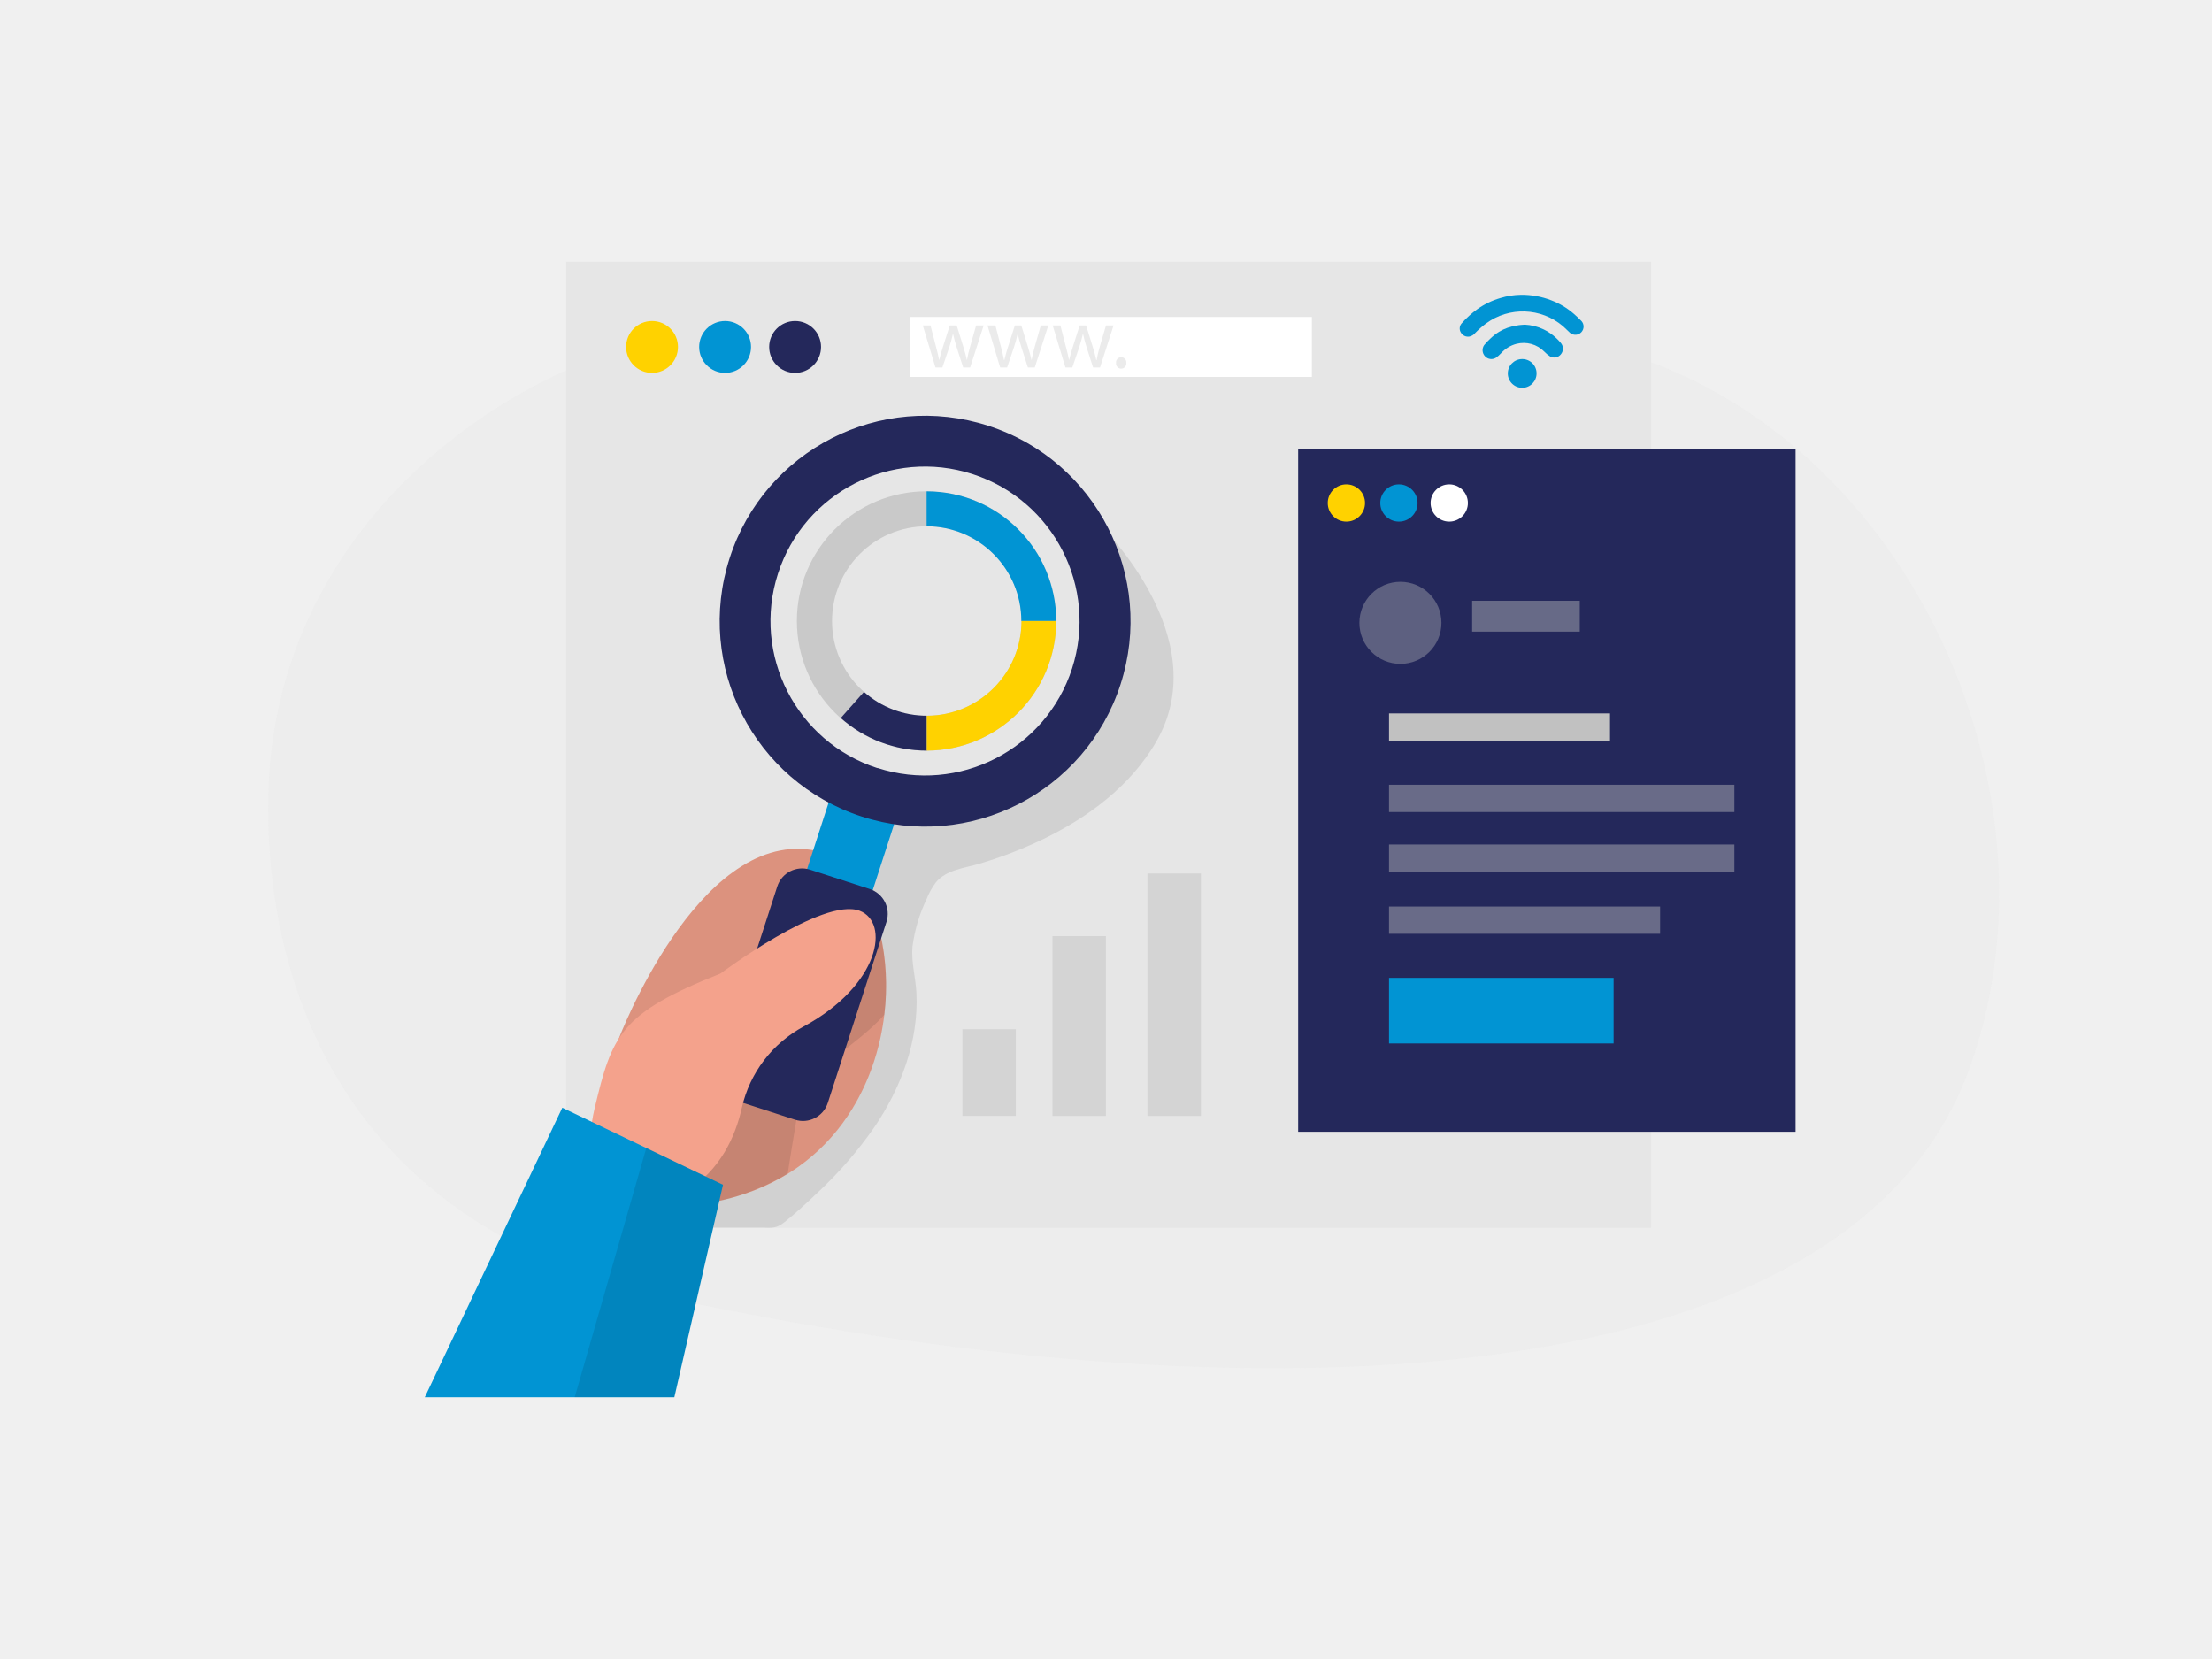
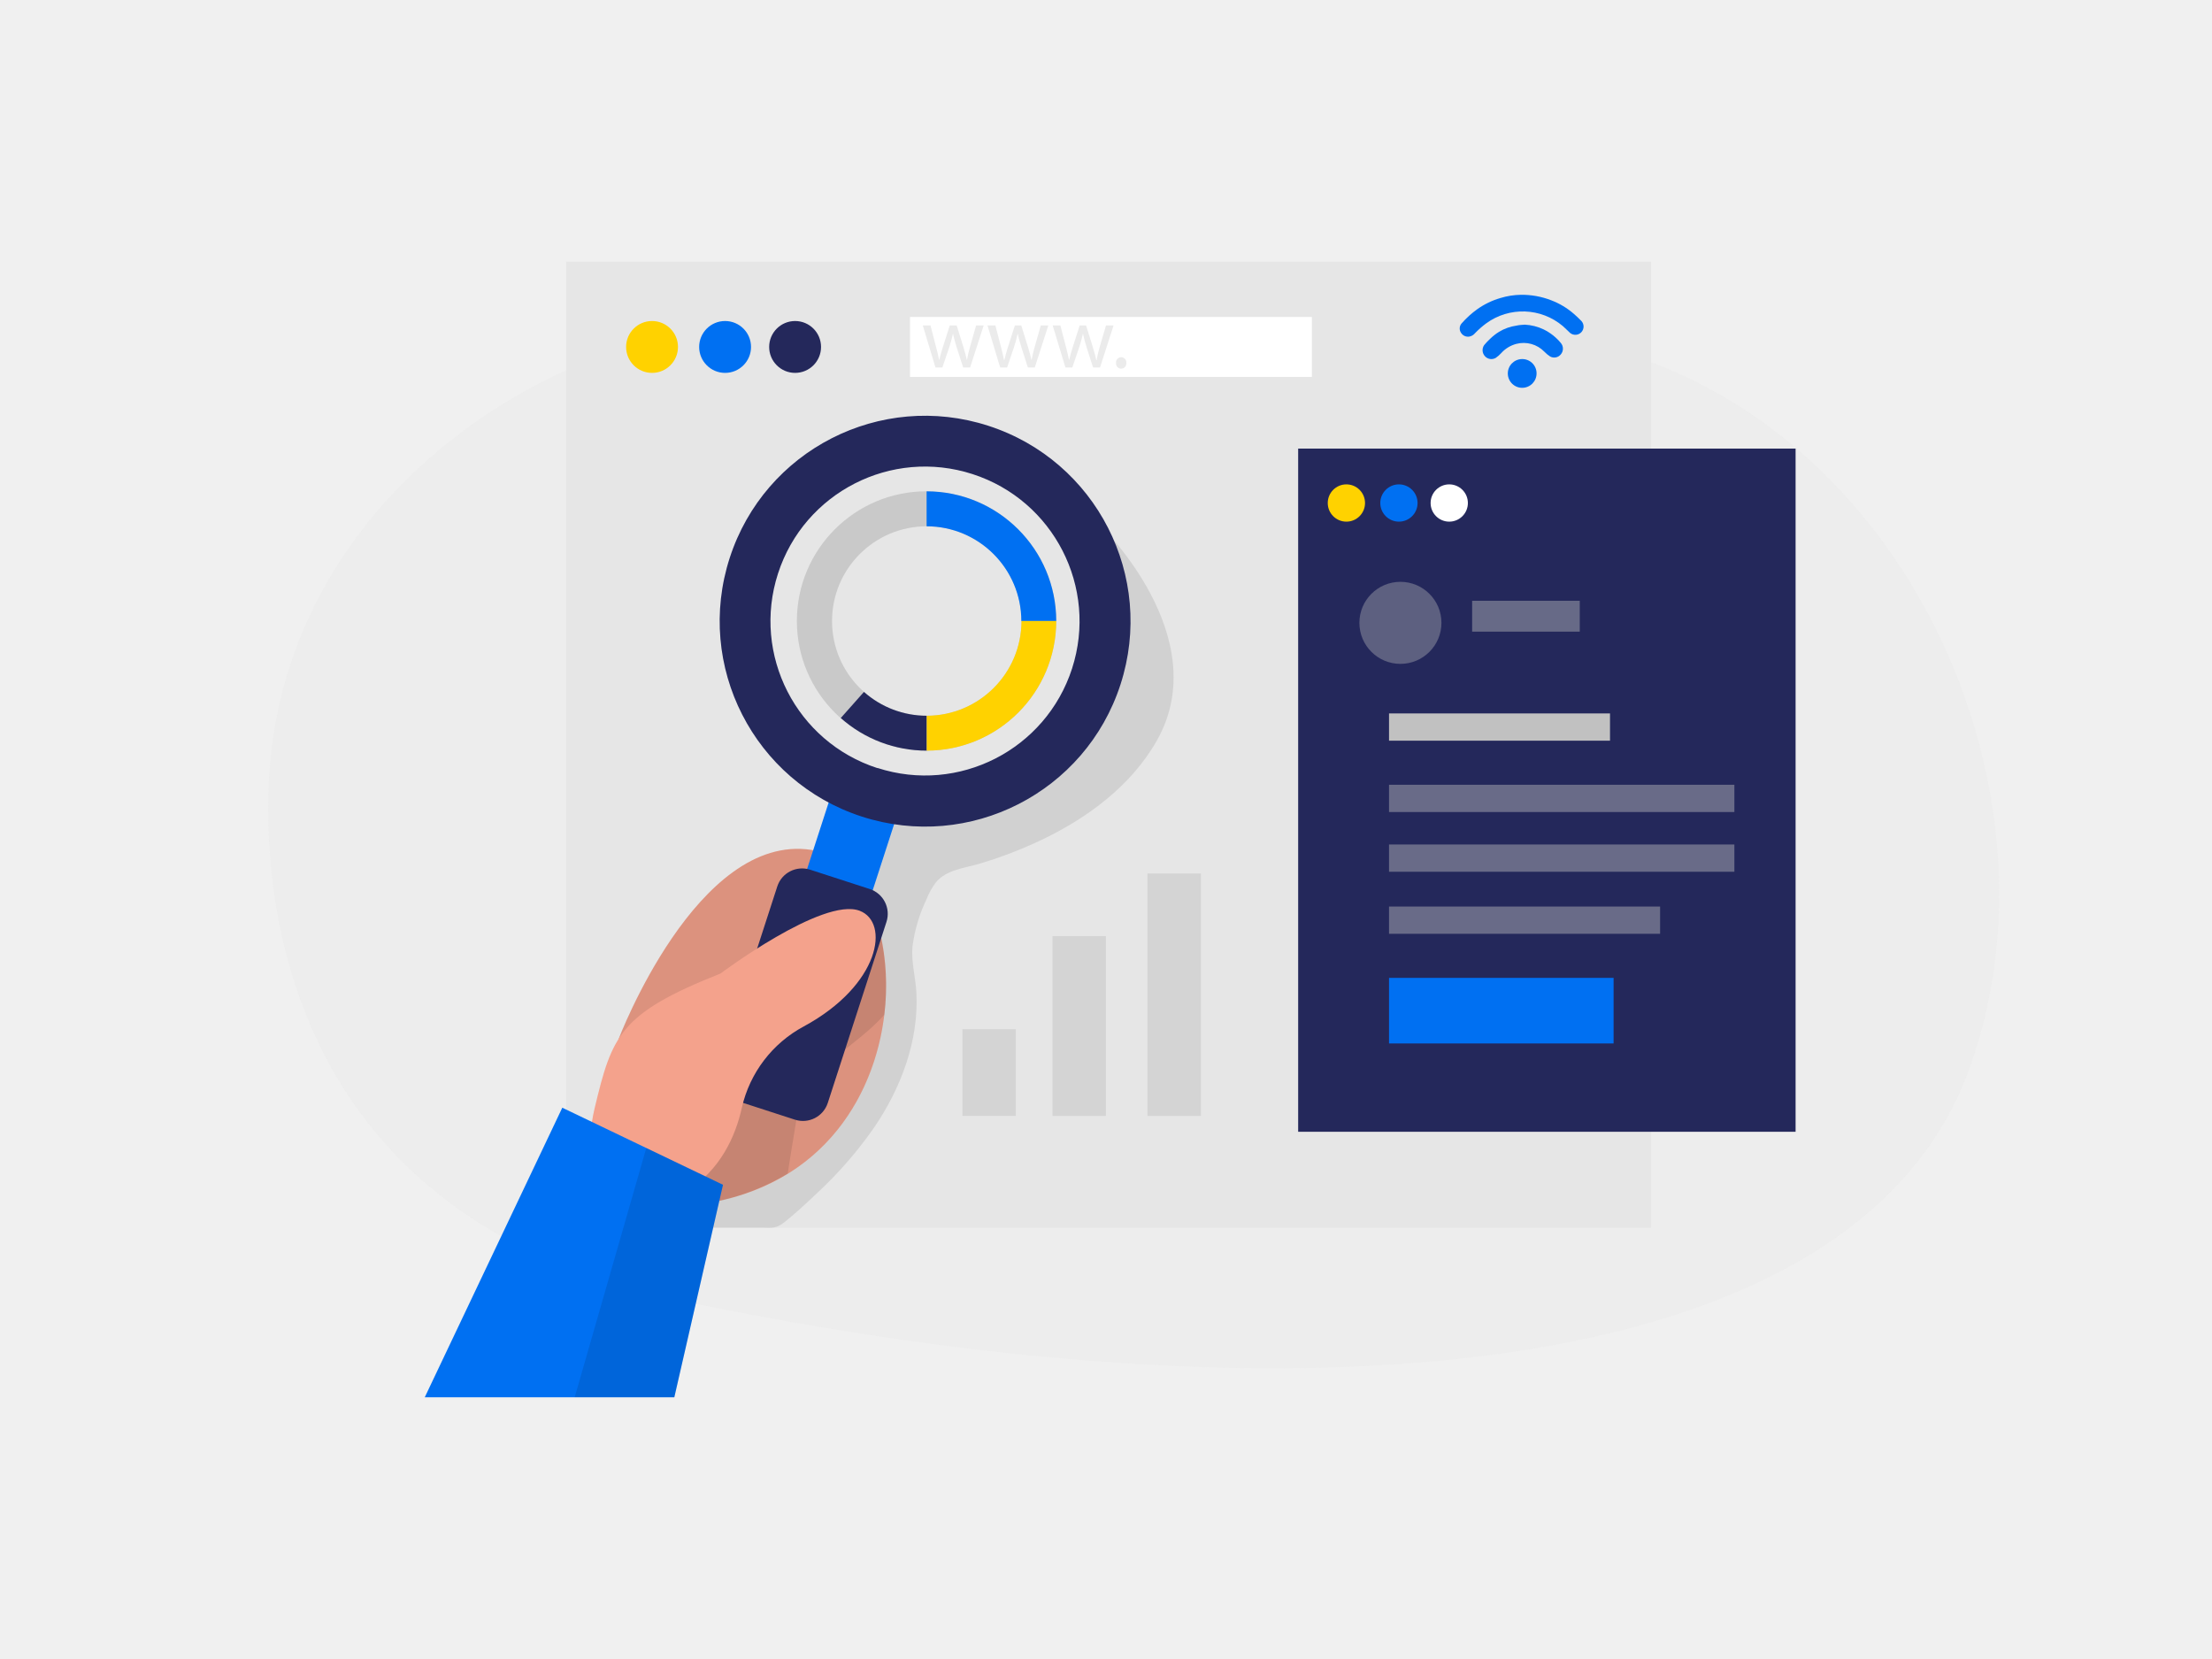
<svg xmlns="http://www.w3.org/2000/svg" id="Layer_1" data-name="Layer 1" viewBox="0 0 400 300" data-imageid="online-research-two-color" imageName="Online research" class="illustrations_image" style="width: 188px;">
  <path d="M113.21,62.74c-33.51,10.9-63,39.61-64.63,79.17-.91,22,3.88,78.44,73.6,93.1,111.91,23.54,212.56,15.58,233.69-41.08,18.82-50.46-11-117.58-66.89-131.43C249.59,52.75,178.67,41.44,113.21,62.74Z" fill="#e6e6e6" opacity="0.3" />
  <rect x="102.38" y="47.33" width="196.19" height="174.72" fill="#e6e6e6" />
  <circle cx="117.91" cy="62.74" r="4.69" fill="#ffd200" />
-   <circle cx="131.12" cy="62.74" r="4.69" fill="#0194d3" class="target-color" />
+   <circle cx="131.12" cy="62.74" r="4.69" fill="#0070f2" class="target-color" />
  <circle cx="143.78" cy="62.74" r="4.69" fill="#24285b" />
  <rect x="164.56" y="57.32" width="72.67" height="10.84" fill="#fff" />
  <path d="M199.1,95.17s20.69,20,10.11,38.73c-.34.6-.69,1.17-1.06,1.74-5,7.68-12.81,13.06-21,16.8a76.66,76.66,0,0,1-9.94,3.72c-2.7.81-6.13,1.1-8,3.44a13.11,13.11,0,0,0-1.66,3A28.35,28.35,0,0,0,165,171.2c-.24,2.81.58,5.57.72,8.39.42,8.61-2.77,17.12-7.62,24.26a73.39,73.39,0,0,1-10.32,11.88c-1.9,1.8-3.85,3.62-5.9,5.26-1.49,1.18-2.27,1.07-4.09,1-5.21,0-10.42,0-15.63,0l18.3-48.12,15.79-31s28.24-1.09,37.06-12.56S199.1,95.17,199.1,95.17Z" opacity="0.09" />
  <rect x="234.75" y="81.12" width="89.95" height="123.54" fill="#24285b" />
  <path d="M111.86,187.91s14.19-37.41,34.87-34.22,22.31,65.7-29,64.55Z" fill="#f4a28c" />
  <path d="M159.92,183.47c-1.31,10.88-6.68,22.13-17.48,28.79a40.86,40.86,0,0,1-16.67,5.61,56.64,56.64,0,0,1-8.07.37l-5.85-30.33s14.2-37.41,34.88-34.22c6,.93,10.43,6.9,12.39,14.86A42.41,42.41,0,0,1,159.92,183.47Z" opacity="0.1" />
  <path d="M159.92,183.47c-5.14,6-14.29,9.48-15.86,18.75-.56,3.31-1.12,6.8-1.62,10a40.86,40.86,0,0,1-16.67,5.61l3-19.5L158,167.49a12.65,12.65,0,0,1,1.09,1.06A42.41,42.41,0,0,1,159.92,183.47Z" opacity="0.1" />
-   <rect x="147.35" y="140.94" width="12.47" height="25.75" transform="translate(54.91 -39.86) rotate(17.96)" fill="#0194d3" class="target-color" />
+   <rect x="147.35" y="140.94" width="12.47" height="25.75" transform="translate(54.91 -39.86) rotate(17.96)" fill="#0070f2" class="target-color" />
  <path d="M178.74,77a37.14,37.14,0,1,0,23.88,46.78A37.14,37.14,0,0,0,178.74,77Zm-20.07,61.9a27.94,27.94,0,1,1,35.19-18A27.94,27.94,0,0,1,158.67,138.87Z" fill="#24285b" />
  <rect x="134.75" y="157.95" width="20.76" height="43.85" rx="4.72" transform="translate(62.53 -35.99) rotate(17.96)" fill="#24285b" />
  <path d="M130.28,176.05s18.49-13.87,25.16-11.36c5.5,2.08,3.76,13.41-10.09,20.92a22.26,22.26,0,0,0-11.2,14.7c-1.16,5.22-3.87,11.22-10,15.13-12.79,8.23-19.8-1.74-16.63-15S112.07,183.27,130.28,176.05Z" fill="#f4a28c" />
-   <polygon points="121.94 252.67 130.74 214.25 101.68 200.31 76.81 252.67 121.94 252.67" fill="#0194d3" class="target-color" />
+   <polygon points="121.94 252.67 130.74 214.25 101.68 200.31 76.81 252.67 121.94 252.67" fill="#0070f2" class="target-color" />
  <polygon points="121.94 252.67 130.74 214.25 116.87 207.59 103.92 252.67 121.94 252.67" opacity="0.1" />
  <rect x="266.21" y="108.64" width="19.46" height="5.58" fill="#c1c1c1" opacity="0.43" />
  <circle cx="253.24" cy="112.63" r="7.42" fill="#c1c1c1" opacity="0.36" />
-   <rect x="251.18" y="176.83" width="40.61" height="11.86" fill="#0194d3" class="target-color" />
+   <rect x="251.18" y="176.83" width="40.61" height="11.86" fill="#0070f2" class="target-color" />
  <rect x="251.18" y="129.01" width="39.96" height="4.93" fill="#c1c1c1" />
  <rect x="251.18" y="141.91" width="62.45" height="4.93" fill="#c1c1c1" opacity="0.44" />
  <rect x="251.18" y="152.71" width="62.45" height="4.93" fill="#c1c1c1" opacity="0.44" />
  <rect x="251.18" y="163.93" width="49.02" height="4.93" fill="#c1c1c1" opacity="0.44" />
  <circle cx="243.47" cy="90.96" r="3.37" fill="#ffd200" />
-   <circle cx="252.97" cy="90.96" r="3.37" fill="#0194d3" class="target-color" />
+   <circle cx="252.97" cy="90.96" r="3.37" fill="#0070f2" class="target-color" />
  <circle cx="262.07" cy="90.96" r="3.37" fill="#fff" />
  <path d="M167.59,135.74A23.45,23.45,0,1,1,191,112.3,23.47,23.47,0,0,1,167.59,135.74Zm0-40.57a17.13,17.13,0,1,0,17.13,17.13A17.14,17.14,0,0,0,167.59,95.17Z" fill="#c9c9c9" />
  <path d="M167.59,135.74a23.41,23.41,0,0,1-15.55-5.9l4.19-4.72a17.08,17.08,0,0,0,11.36,4.31Z" fill="#24285b" />
-   <path d="M191,112.3h-6.31a17.15,17.15,0,0,0-17.13-17.13V88.85A23.47,23.47,0,0,1,191,112.3Z" fill="#0194d3" class="target-color" />
+   <path d="M191,112.3h-6.31a17.15,17.15,0,0,0-17.13-17.13V88.85A23.47,23.47,0,0,1,191,112.3Z" fill="#0070f2" class="target-color" />
  <path d="M167.59,135.74v-6.31a17.16,17.16,0,0,0,17.13-17.13H191A23.47,23.47,0,0,1,167.59,135.74Z" fill="#ffd200" />
  <rect x="174.03" y="186.11" width="9.66" height="15.67" opacity="0.08" />
  <rect x="190.32" y="169.28" width="9.66" height="32.51" opacity="0.08" />
  <rect x="207.5" y="157.96" width="9.66" height="43.83" opacity="0.08" />
-   <path d="M275,53.31a14.6,14.6,0,0,1,5.53,1,13.52,13.52,0,0,1,4.09,2.46c.48.41.92.85,1.36,1.29a1.49,1.49,0,0,1-2.05,2.15c-.45-.4-.85-.84-1.3-1.23a11.23,11.23,0,0,0-13.9-.49,16.31,16.31,0,0,0-2,1.76,1.73,1.73,0,0,1-1.06.62,1.48,1.48,0,0,1-1.47-.69,1.39,1.39,0,0,1,.11-1.7,16.75,16.75,0,0,1,2.86-2.59,14,14,0,0,1,4.16-2A13.27,13.27,0,0,1,275,53.31Z" fill="#0194d3" class="target-color" />
-   <path d="M275.73,58.71a8.89,8.89,0,0,1,3.41.86,9.43,9.43,0,0,1,3.1,2.44,1.59,1.59,0,0,1,0,2.08,1.53,1.53,0,0,1-1.92.38,5.83,5.83,0,0,1-1.06-.88,5.23,5.23,0,0,0-5.05-1.41,5.63,5.63,0,0,0-2.75,1.68,5.48,5.48,0,0,1-1,.87,1.57,1.57,0,0,1-1.94-.32,1.61,1.61,0,0,1-.14-2,11.58,11.58,0,0,1,1.08-1.14A9.34,9.34,0,0,1,271.08,60a8.31,8.31,0,0,1,3.16-1.12C274.73,58.76,275.23,58.75,275.73,58.71Z" fill="#0194d3" class="target-color" />
-   <path d="M277.86,67.48a2.6,2.6,0,1,1-2.65-2.55A2.58,2.58,0,0,1,277.86,67.48Z" fill="#0194d3" class="target-color" />
+   <path d="M275,53.31a14.6,14.6,0,0,1,5.53,1,13.52,13.52,0,0,1,4.09,2.46c.48.41.92.85,1.36,1.29a1.49,1.49,0,0,1-2.05,2.15c-.45-.4-.85-.84-1.3-1.23a11.23,11.23,0,0,0-13.9-.49,16.31,16.31,0,0,0-2,1.76,1.73,1.73,0,0,1-1.06.62,1.48,1.48,0,0,1-1.47-.69,1.39,1.39,0,0,1,.11-1.7,16.75,16.75,0,0,1,2.86-2.59,14,14,0,0,1,4.16-2A13.27,13.27,0,0,1,275,53.31Z" fill="#0070f2" class="target-color" />
+   <path d="M275.73,58.71a8.89,8.89,0,0,1,3.41.86,9.43,9.43,0,0,1,3.1,2.44,1.59,1.59,0,0,1,0,2.08,1.53,1.53,0,0,1-1.92.38,5.83,5.83,0,0,1-1.06-.88,5.23,5.23,0,0,0-5.05-1.41,5.63,5.63,0,0,0-2.75,1.68,5.48,5.48,0,0,1-1,.87,1.57,1.57,0,0,1-1.94-.32,1.61,1.61,0,0,1-.14-2,11.58,11.58,0,0,1,1.08-1.14A9.34,9.34,0,0,1,271.08,60a8.31,8.31,0,0,1,3.16-1.12C274.73,58.76,275.23,58.75,275.73,58.71Z" fill="#0070f2" class="target-color" />
+   <path d="M277.86,67.48a2.6,2.6,0,1,1-2.65-2.55A2.58,2.58,0,0,1,277.86,67.48Z" fill="#0070f2" class="target-color" />
  <g opacity="0.08">
    <path d="M168.26,58.85l1,3.86c.22.85.43,1.64.57,2.42h0c.18-.77.43-1.58.68-2.4l1.24-3.88H173l1.18,3.8c.28.91.5,1.71.67,2.48h0a21.49,21.49,0,0,1,.58-2.46l1.08-3.82h1.37l-2.45,7.6h-1.26L173,62.82c-.26-.84-.48-1.6-.67-2.49h0a24.73,24.73,0,0,1-.69,2.51l-1.23,3.61h-1.25l-2.29-7.6Z" />
    <path d="M180,58.85l1,3.86c.22.85.42,1.64.56,2.42h.05c.17-.77.42-1.58.67-2.4l1.24-3.88h1.16l1.18,3.8c.28.91.5,1.71.68,2.48h0a23.83,23.83,0,0,1,.58-2.46l1.09-3.82h1.36l-2.45,7.6h-1.25l-1.16-3.63a24.6,24.6,0,0,1-.68-2.49h0a22.38,22.38,0,0,1-.69,2.51l-1.22,3.61h-1.26l-2.29-7.6Z" />
    <path d="M191.75,58.85l1,3.86c.22.85.43,1.64.57,2.42h0c.18-.77.43-1.58.68-2.4l1.24-3.88h1.16l1.18,3.8c.28.91.5,1.71.67,2.48h.05a21.49,21.49,0,0,1,.58-2.46L200,58.85h1.37l-2.45,7.6h-1.26l-1.16-3.63c-.26-.84-.48-1.6-.67-2.49h0a24.73,24.73,0,0,1-.69,2.51l-1.23,3.61h-1.25l-2.3-7.6Z" />
    <path d="M201.81,65.63a.94.94,0,1,1,1.87,0,.94.94,0,1,1-1.87,0Z" />
  </g>
</svg>
